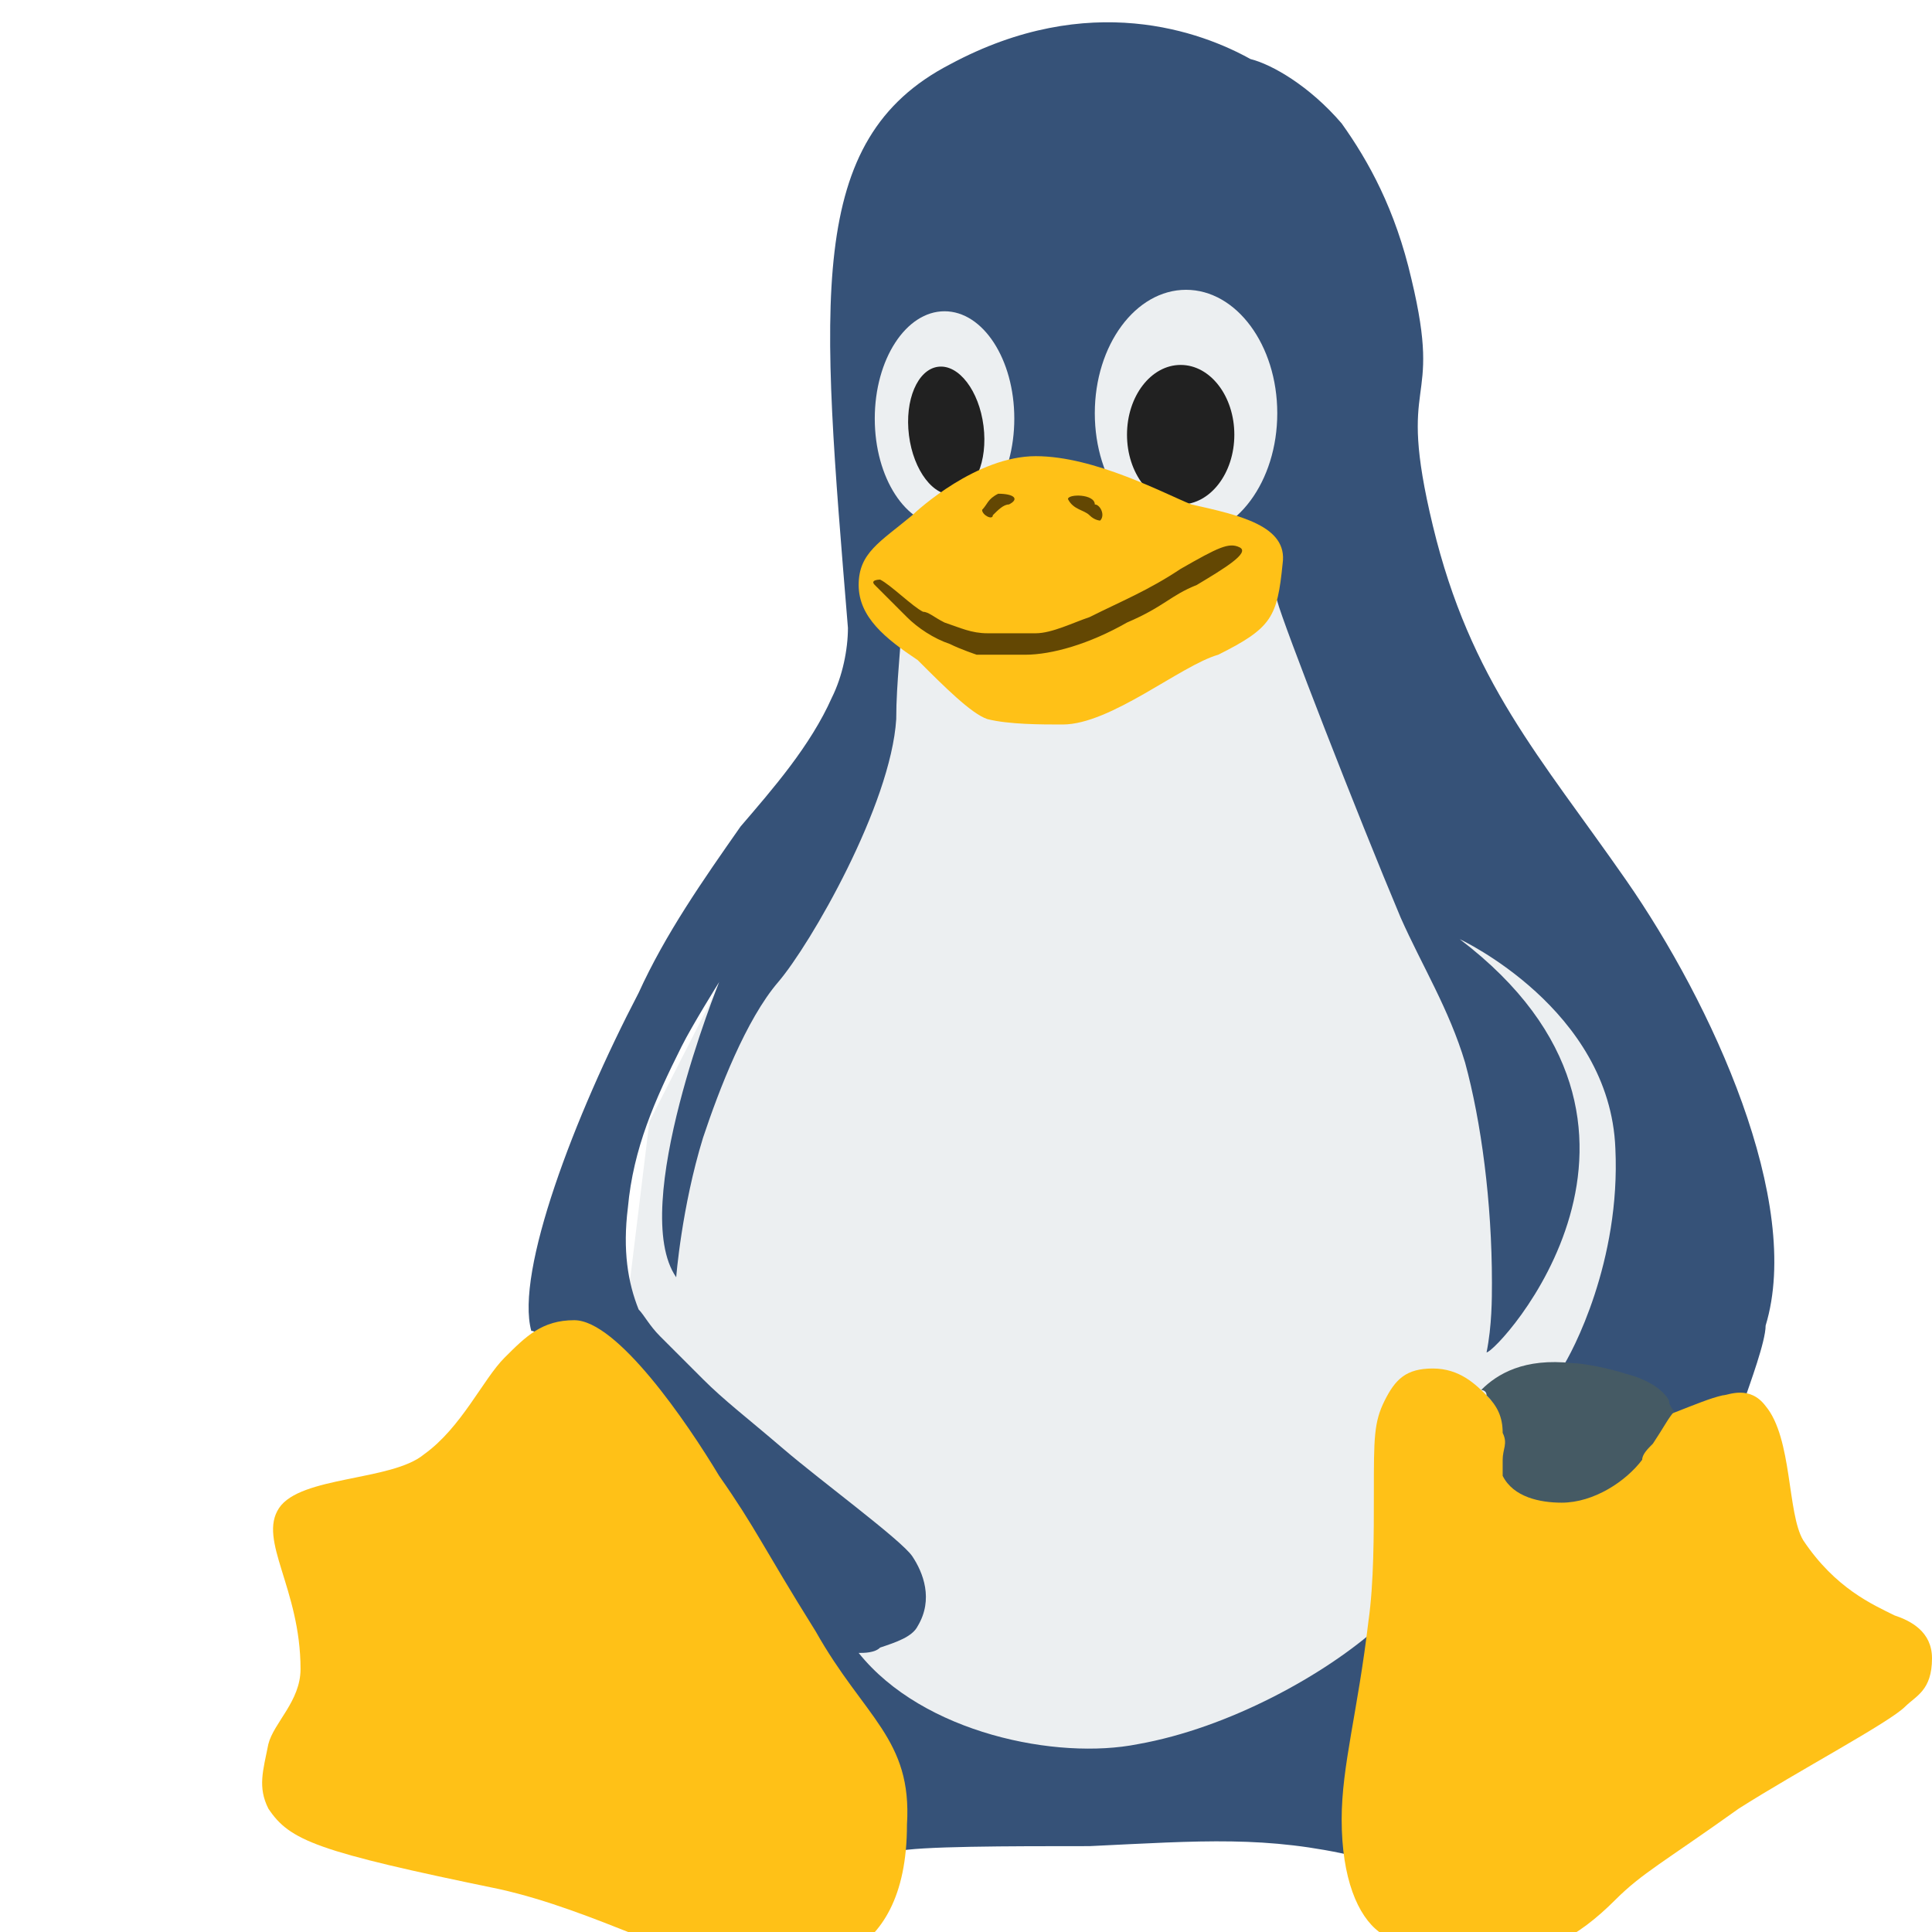
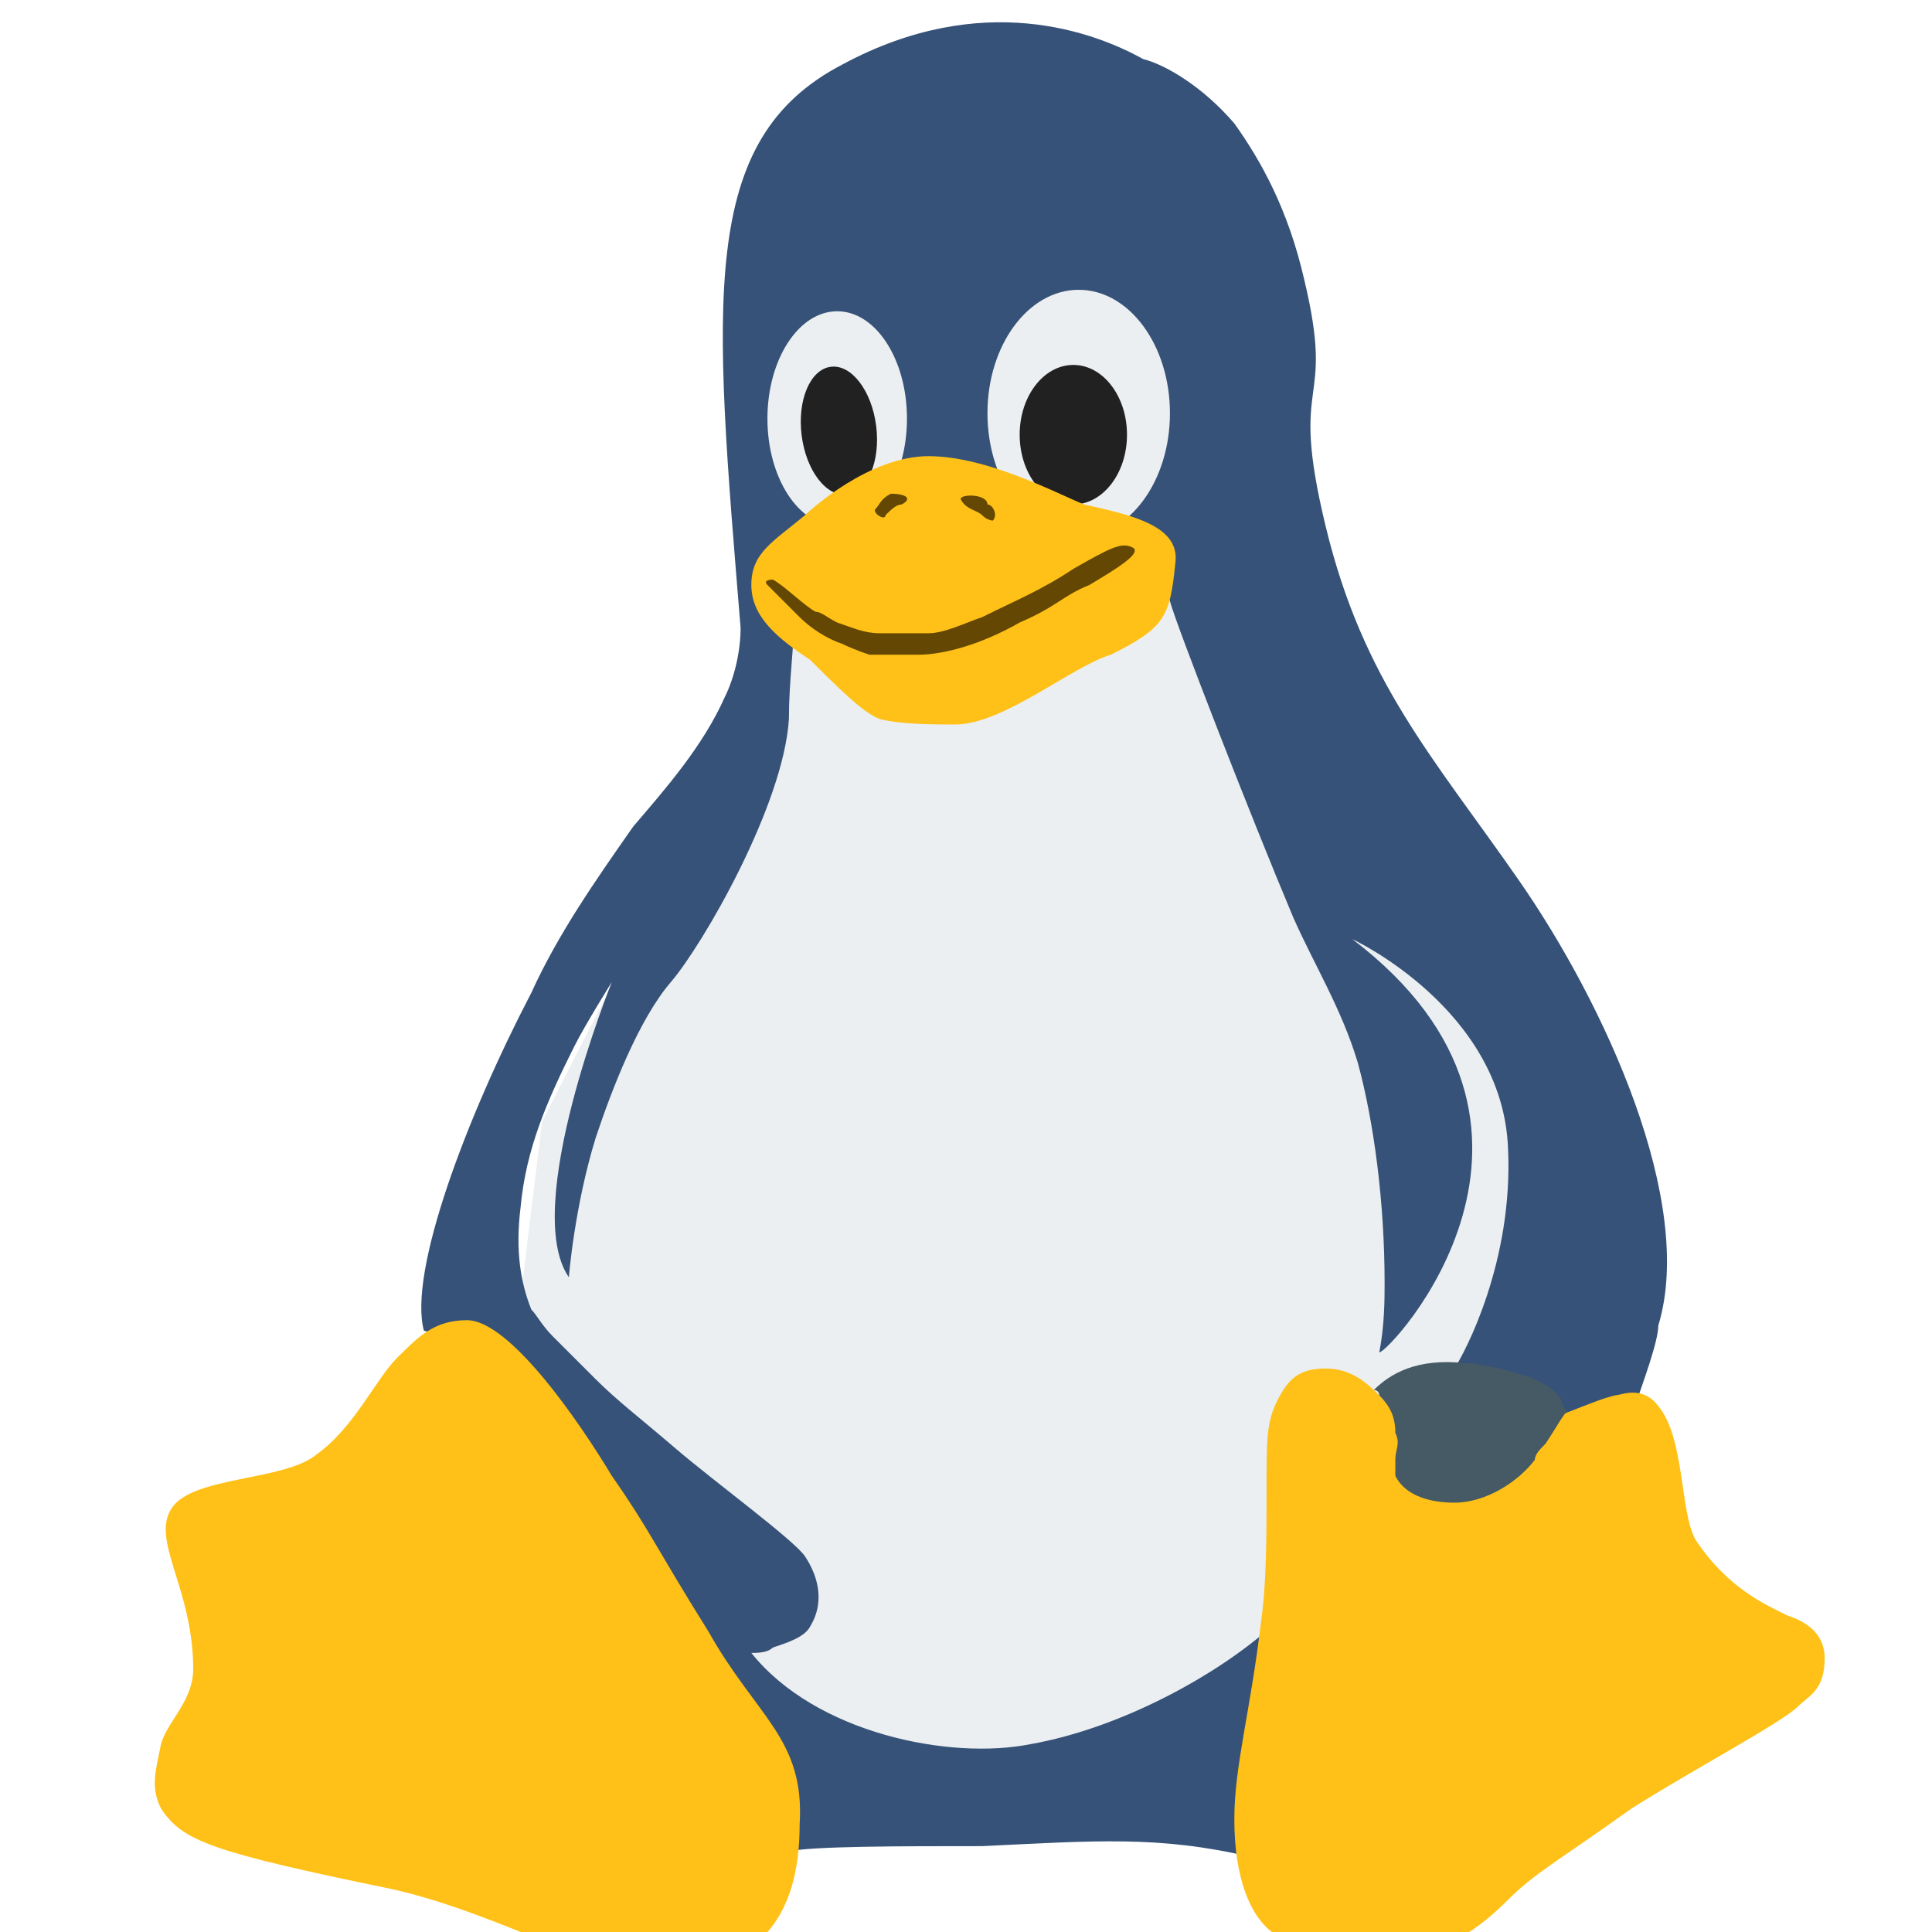
- <svg xmlns="http://www.w3.org/2000/svg" x="0px" y="0px" viewBox="4 7.5 36 36" xml:space="preserve">
+ <svg xmlns="http://www.w3.org/2000/svg" x="0px" y="0px" viewBox="6 7.5 36 36" xml:space="preserve">
  <polygon fill="#ECEFF1" points="20.1,18.2 20.2,20.5 18.6,23.5 16.1,28.4 15.6,32.5 17.4,38.3 21.5,40.6 27.7,40.6 33.5,36.2   36.1,29.3 30.1,22 28.4,17.9 " />
  <path fill="#365278" d="M34.3,23.9c-1.6-2.3-2.9-3.7-3.6-6.6c-0.7-2.9,0.2-2.1-0.4-4.6c-0.3-1.3-0.8-2.2-1.3-2.9  c-0.6-0.7-1.3-1.1-1.7-1.2c-0.9-0.5-3-1.3-5.6,0.1c-2.7,1.4-2.4,4.4-1.9,10.5c0,0.4-0.1,0.9-0.3,1.3c-0.4,0.9-1.1,1.7-1.7,2.4  c-0.7,1-1.4,2-1.9,3.1c-1.2,2.3-2.3,5.2-2,6.3c0.5-0.1,6.8,9.5,6.8,9.7c0.4-0.1,2.1-0.1,3.6-0.1c2.1-0.1,3.3-0.2,5,0.2  c0-0.3-0.1-0.6-0.1-0.9c0-0.6,0.1-1.1,0.2-1.8c0.1-0.5,0.2-1,0.3-1.6c-1,0.9-2.8,1.9-4.5,2.2c-1.5,0.3-4-0.2-5.2-1.7  c0.1,0,0.3,0,0.4-0.1c0.3-0.1,0.6-0.2,0.7-0.4c0.3-0.5,0.1-1-0.1-1.3c-0.2-0.3-1.7-1.4-2.4-2c-0.7-0.6-1.1-0.9-1.5-1.3  c0,0-0.6-0.6-0.8-0.8c-0.2-0.2-0.3-0.4-0.4-0.5c-0.2-0.5-0.3-1.1-0.2-1.9c0.1-1.1,0.5-2,1-3c0.2-0.4,0.7-1.2,0.7-1.2  s-1.7,4.2-0.8,5.5c0,0,0.1-1.3,0.5-2.6c0.3-0.9,0.8-2.2,1.4-2.9s2.1-3.3,2.2-4.9c0-0.7,0.1-1.4,0.1-1.9c-0.4-0.4,6.6-1.4,7-0.3  c0.1,0.4,1.5,4,2.3,5.9c0.4,0.9,0.9,1.7,1.2,2.7c0.3,1.1,0.5,2.6,0.5,4.1c0,0.3,0,0.8-0.1,1.3c0.2,0,4.1-4.2-0.5-7.7  c0,0,2.8,1.3,2.9,3.9c0.1,2.1-0.8,3.8-1,4.1c0.1,0,2.1,0.9,2.2,0.9c0.4,0,1.2-0.3,1.2-0.3c0.1-0.3,0.4-1.1,0.4-1.4  C37.6,29.9,35.9,26.2,34.3,23.9z" />
  <g>
    <ellipse fill="#ECEFF1" cx="21.6" cy="15.3" rx="1.3" ry="2" />
    <ellipse fill="#ECEFF1" cx="26.1" cy="15.2" rx="1.7" ry="2.3" />
  </g>
  <g>
    <ellipse transform="matrix(-0.1254 -0.9921 0.9921 -0.1254 8.9754 38.9969)" fill="#212121" cx="21.7" cy="15.5" rx="1.2" ry="0.7" />
    <ellipse fill="#212121" cx="26" cy="15.6" rx="1" ry="1.3" />
  </g>
  <g>
    <path fill="#FFC117" d="M39.3,37.6c-0.4-0.2-1.1-0.5-1.7-1.4c-0.3-0.5-0.2-1.9-0.7-2.5c-0.3-0.4-0.7-0.2-0.8-0.2   c-0.9,0.2-3,1.6-4.4,0c-0.2-0.2-0.5-0.5-1-0.5c-0.5,0-0.7,0.2-0.9,0.6s-0.2,0.7-0.2,1.7c0,0.8,0,1.7-0.1,2.4   c-0.2,1.7-0.5,2.7-0.5,3.7c0,1.1,0.3,1.8,0.7,2.1c0.3,0.3,0.8,0.5,1.9,0.5c1.1,0,1.8-0.4,2.5-1.1c0.5-0.5,0.9-0.7,2.3-1.7   c1.1-0.7,2.8-1.6,3.1-1.9c0.2-0.2,0.5-0.3,0.5-0.9C40,37.9,39.6,37.7,39.3,37.6z" />
    <path fill="#FFC117" d="M19.2,37.9c-1-1.6-1.1-1.9-1.8-2.9c-0.6-1-1.9-2.9-2.7-2.9c-0.6,0-0.9,0.3-1.3,0.7   c-0.4,0.4-0.8,1.3-1.5,1.8c-0.6,0.5-2.3,0.4-2.7,1c-0.4,0.6,0.4,1.5,0.4,3c0,0.6-0.5,1-0.6,1.4c-0.1,0.5-0.2,0.8,0,1.2   c0.4,0.6,0.9,0.8,4.3,1.5c1.8,0.4,3.5,1.4,4.6,1.5c1.1,0.1,3,0,3-2.7C21,39.9,20.1,39.5,19.2,37.9z" />
    <path fill="#FFC117" d="M21.1,19.8C20.5,19.4,20,19,20,18.4c0-0.6,0.4-0.8,1-1.3c0.1-0.1,1.2-1.1,2.3-1.1s2.4,0.7,2.9,0.9   c0.9,0.2,1.8,0.4,1.7,1.1c-0.1,1-0.2,1.2-1.2,1.7c-0.7,0.2-2,1.3-2.9,1.3c-0.4,0-1,0-1.4-0.1C22.1,20.8,21.6,20.3,21.1,19.8z" />
  </g>
  <g>
    <path fill="#634703" d="M20.9,19c0.2,0.2,0.5,0.4,0.8,0.5c0.2,0.1,0.5,0.2,0.5,0.2c0.4,0,0.7,0,0.9,0c0.5,0,1.2-0.2,1.9-0.6   c0.7-0.3,0.8-0.5,1.3-0.7c0.5-0.3,1-0.6,0.8-0.7c-0.2-0.1-0.4,0-1.1,0.4c-0.6,0.4-1.1,0.6-1.7,0.9c-0.3,0.1-0.7,0.3-1,0.3   c-0.3,0-0.6,0-0.9,0c-0.3,0-0.5-0.1-0.8-0.2c-0.2-0.1-0.3-0.2-0.4-0.2c-0.2-0.1-0.6-0.5-0.8-0.6c0,0-0.2,0-0.1,0.1   C20.6,18.7,20.7,18.8,20.9,19z" />
    <path fill="#634703" d="M23.9,16.8c0.1,0.2,0.3,0.2,0.4,0.3c0.1,0.1,0.2,0.1,0.2,0.1c0.1-0.1,0-0.3-0.1-0.3   C24.4,16.7,23.9,16.7,23.9,16.8z" />
    <path fill="#634703" d="M22.3,17c0,0.1,0.2,0.2,0.2,0.1c0.1-0.1,0.2-0.2,0.3-0.2c0.2-0.1,0.1-0.2-0.2-0.2   C22.4,16.8,22.4,16.9,22.3,17z" />
  </g>
  <path fill="#455A64" d="M32,34.7c0,0.1,0,0.2,0,0.3c0.2,0.4,0.7,0.5,1.1,0.5c0.6,0,1.2-0.4,1.5-0.8c0-0.1,0.1-0.2,0.2-0.3  c0.2-0.3,0.3-0.5,0.4-0.6c0,0-0.1-0.1-0.1-0.2c-0.1-0.2-0.4-0.4-0.8-0.5c-0.3-0.1-0.8-0.2-1-0.2c-0.9-0.1-1.4,0.2-1.7,0.5  c0,0,0.1,0,0.1,0.1c0.2,0.2,0.3,0.4,0.3,0.7C32.1,34.4,32,34.5,32,34.7z" />
</svg>
